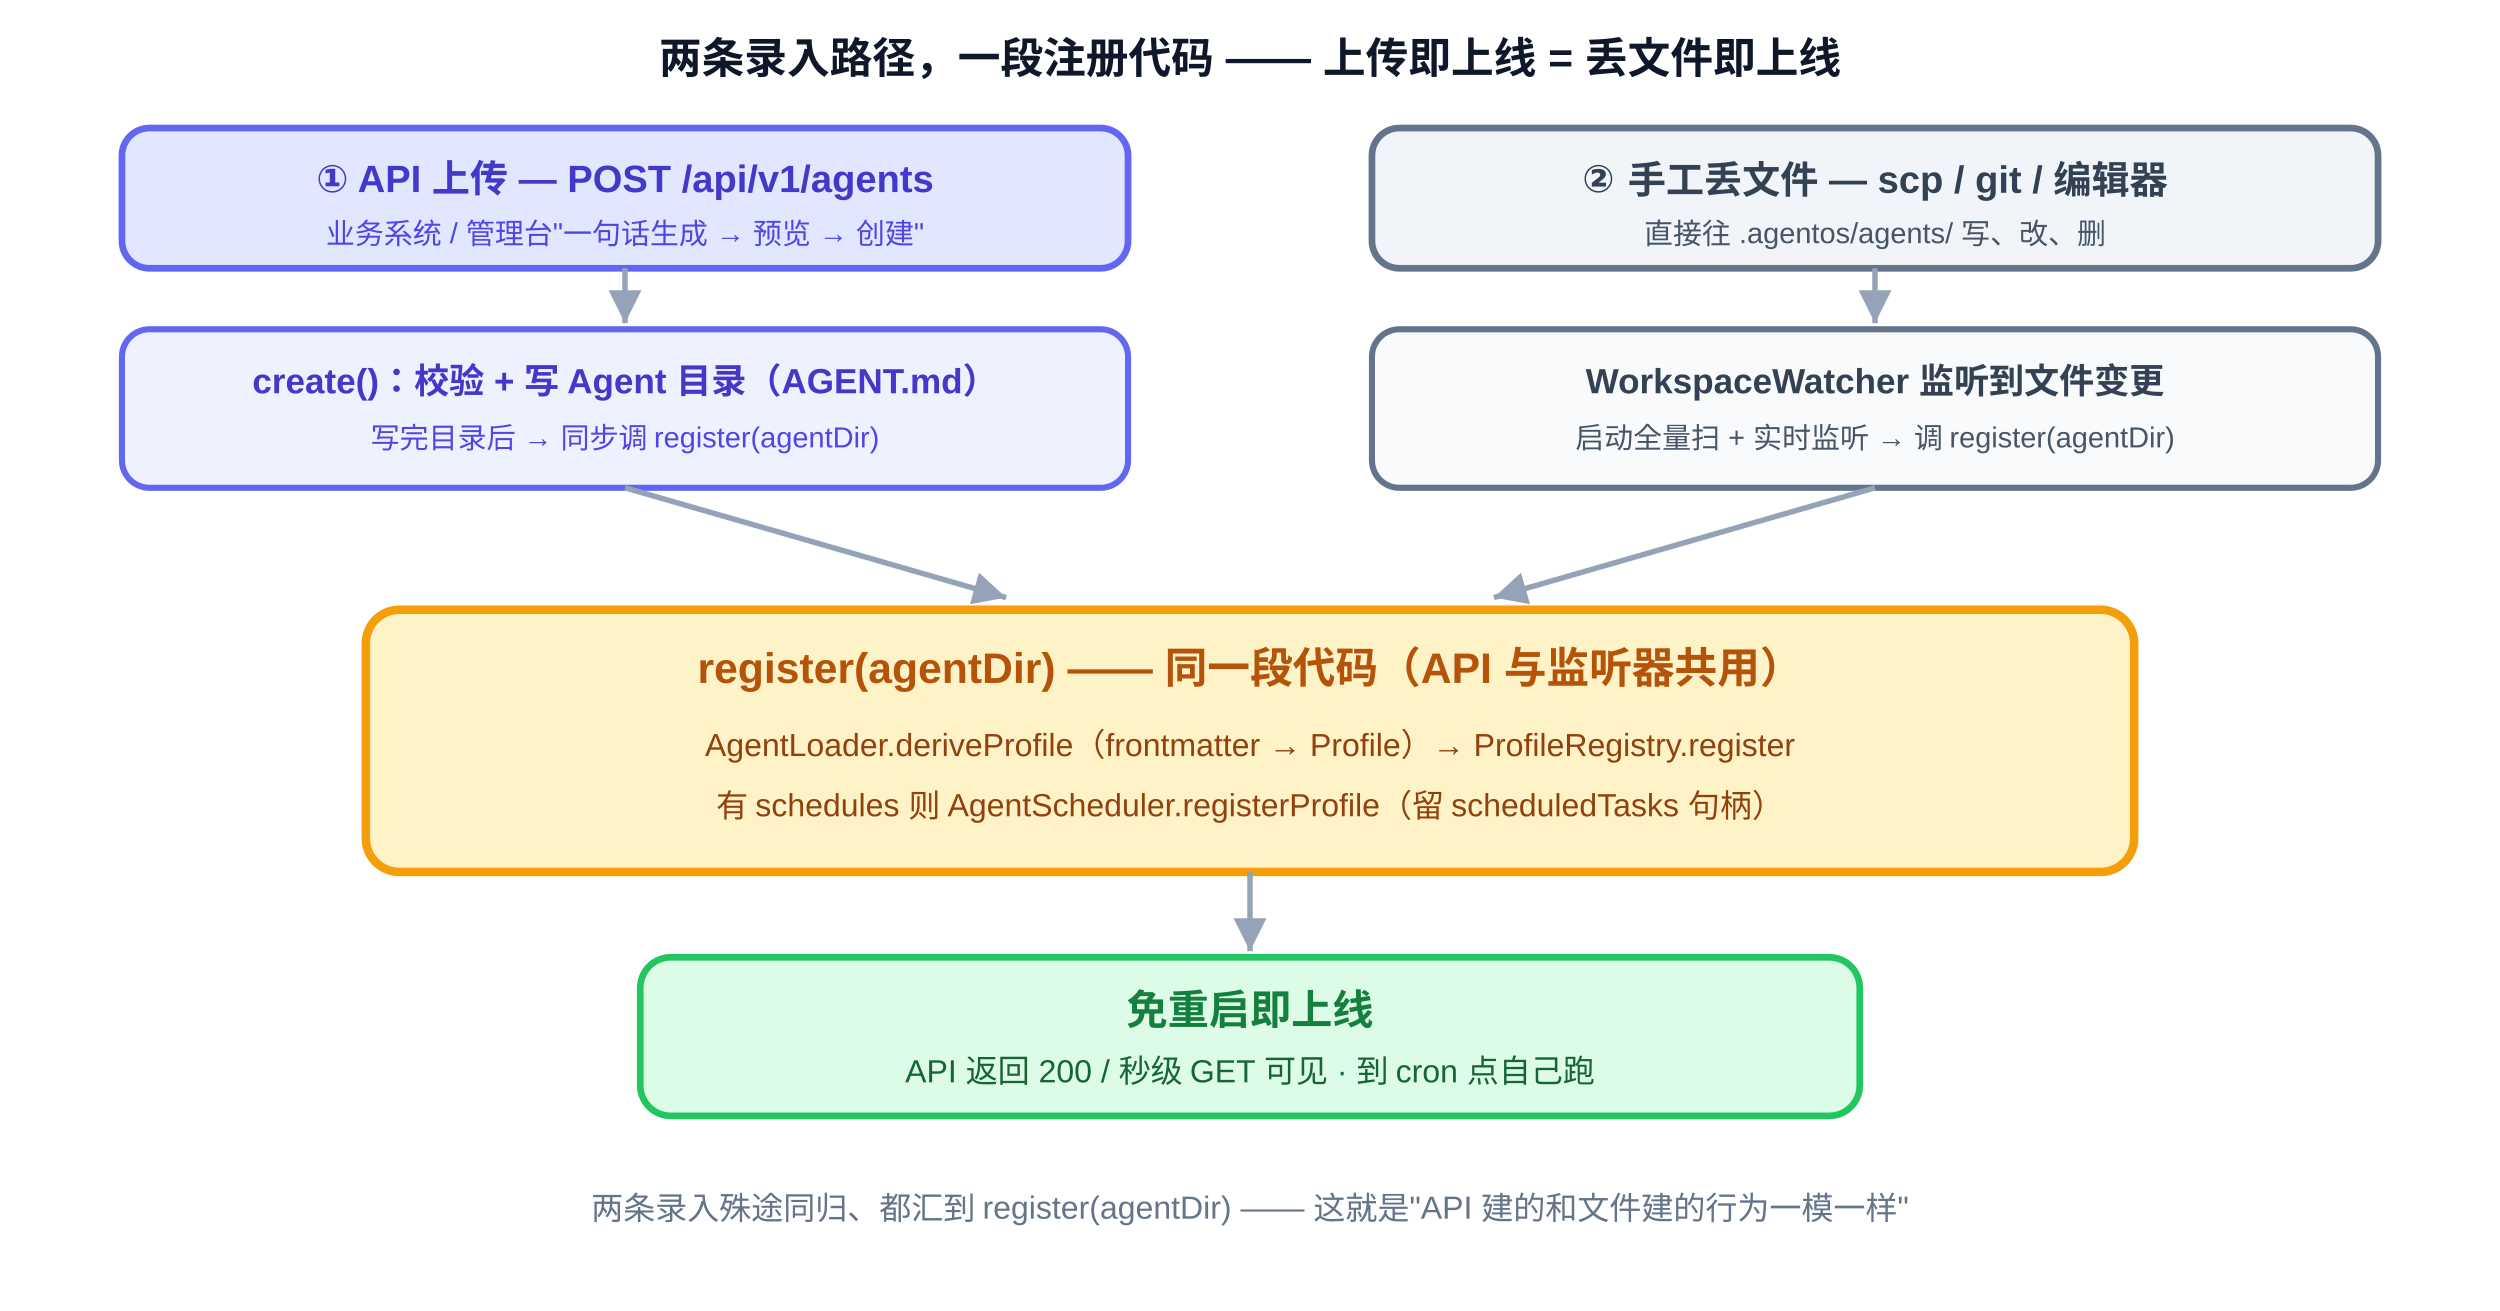
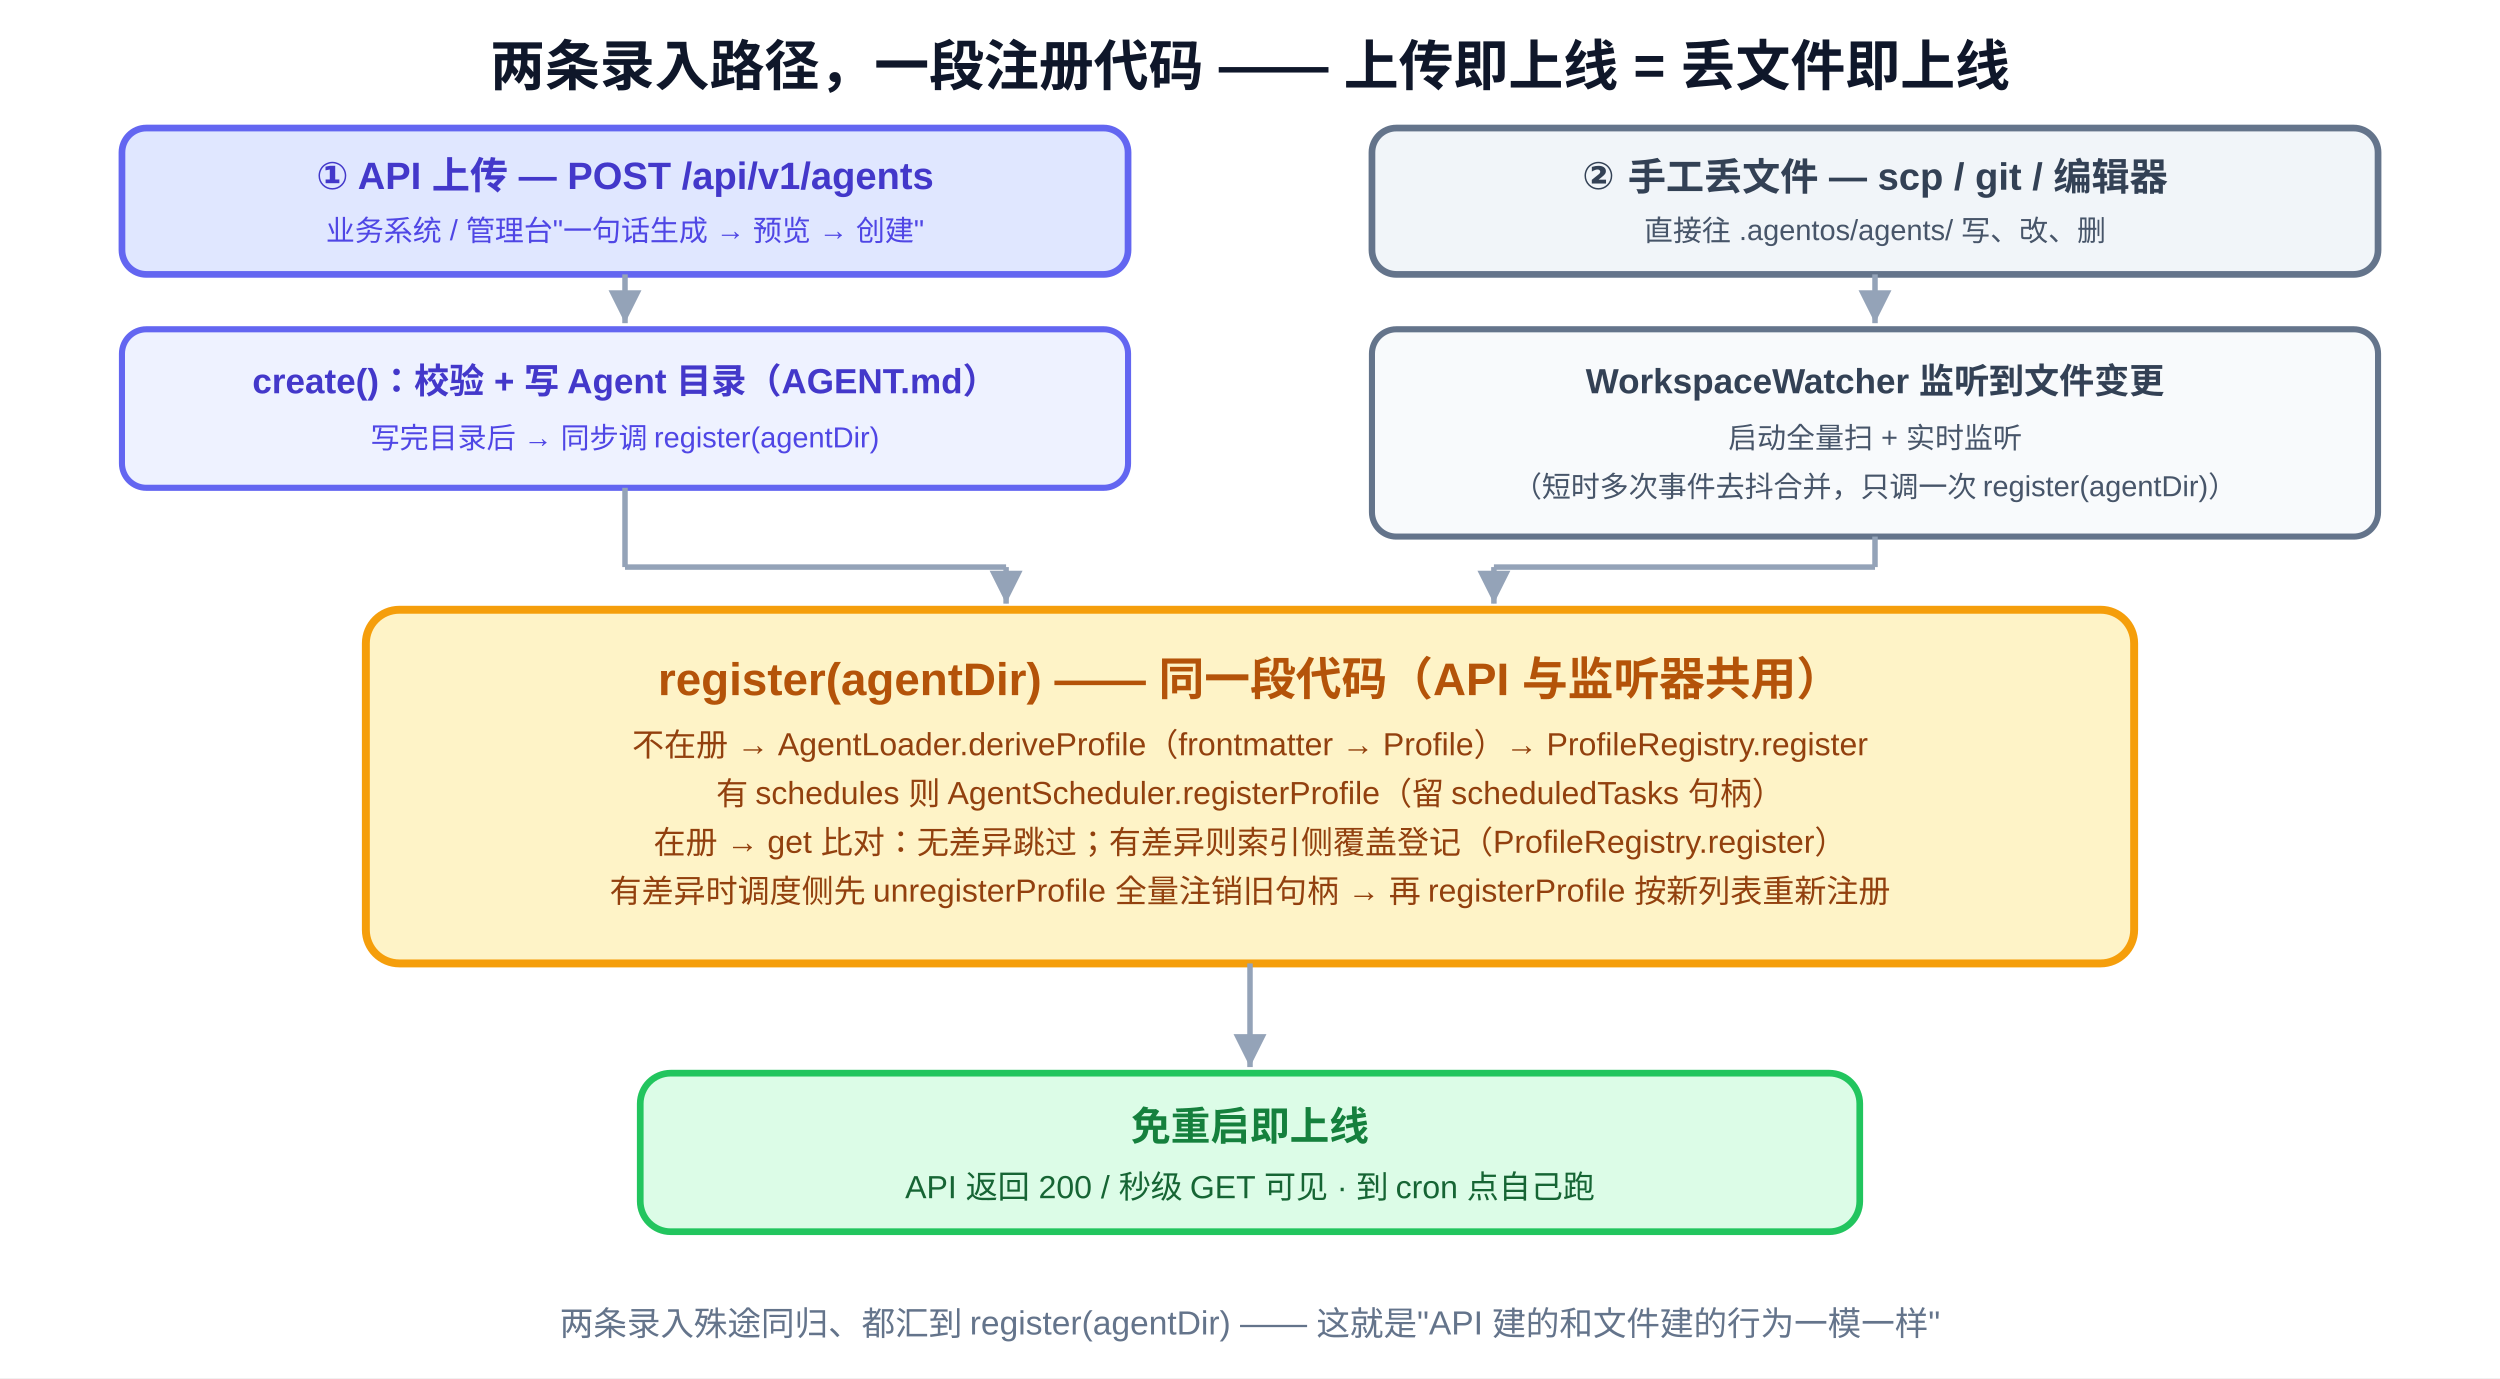
- <svg xmlns="http://www.w3.org/2000/svg" viewBox="0 0 820 430" font-family="Arial, sans-serif">
-   <rect width="820" height="430" fill="#ffffff" />
+ <svg xmlns="http://www.w3.org/2000/svg" viewBox="0 0 820 452" font-family="Arial, sans-serif">
+   <rect width="820" height="452" fill="#ffffff" />
  <defs>
    <marker id="tal1" markerWidth="10" markerHeight="10" refX="6" refY="3" orient="auto">
      <path d="M0,0 L6,3 L0,6 Z" fill="#94a3b8" />
    </marker>
  </defs>
-   <text x="410" y="24" fill="#0f172a" font-size="14" font-weight="bold" text-anchor="middle">两条录入路径，一段注册代码 —— 上传即上线 = 丢文件即上线</text>
-   <rect x="40" y="42" width="330" height="46" rx="9" fill="#e0e7ff" stroke="#6366f1" stroke-width="2.2" />
-   <text x="205" y="63" fill="#4338ca" font-size="12.5" font-weight="bold" text-anchor="middle">① API 上传 — POST /api/v1/agents</text>
-   <text x="205" y="80" fill="#4f46e5" font-size="9.5" text-anchor="middle">业务系统 / 管理台"一句话生成 → 预览 → 创建"</text>
-   <line x1="205" y1="88" x2="205" y2="106" stroke="#94a3b8" stroke-width="1.8" marker-end="url(#tal1)" />
-   <rect x="40" y="108" width="330" height="52" rx="9" fill="#eef2ff" stroke="#6366f1" stroke-width="2" />
+   <text x="410" y="28" fill="#0f172a" font-size="18" font-weight="bold" text-anchor="middle">两条录入路径，一段注册代码 —— 上传即上线 = 丢文件即上线</text>
+   <rect x="40" y="42" width="330" height="48" rx="8" fill="#e0e7ff" stroke="#6366f1" stroke-width="2.2" />
+   <text x="205" y="62" fill="#4338ca" font-size="12.5" font-weight="bold" text-anchor="middle">① API 上传 — POST /api/v1/agents</text>
+   <text x="205" y="79" fill="#4f46e5" font-size="9.5" text-anchor="middle">业务系统 / 管理台"一句话生成 → 预览 → 创建"</text>
+   <line x1="205" y1="90" x2="205" y2="106" stroke="#94a3b8" stroke-width="1.8" marker-end="url(#tal1)" />
+   <rect x="40" y="108" width="330" height="52" rx="8" fill="#eef2ff" stroke="#6366f1" stroke-width="2" />
  <text x="205" y="129" fill="#4338ca" font-size="11.5" font-weight="bold" text-anchor="middle">create()：校验 + 写 Agent 目录（AGENT.md）</text>
  <text x="205" y="147" fill="#4f46e5" font-size="9.5" text-anchor="middle">写完目录后 → 同步调 register(agentDir)</text>
-   <rect x="450" y="42" width="330" height="46" rx="9" fill="#f1f5f9" stroke="#64748b" stroke-width="2.2" />
-   <text x="615" y="63" fill="#334155" font-size="12.5" font-weight="bold" text-anchor="middle">② 手工丢文件 — scp / git / 编辑器</text>
-   <text x="615" y="80" fill="#475569" font-size="9.5" text-anchor="middle">直接往 .agentos/agents/ 写、改、删</text>
-   <line x1="615" y1="88" x2="615" y2="106" stroke="#94a3b8" stroke-width="1.8" marker-end="url(#tal1)" />
-   <rect x="450" y="108" width="330" height="52" rx="9" fill="#f8fafc" stroke="#64748b" stroke-width="2" />
+   <rect x="450" y="42" width="330" height="48" rx="8" fill="#f1f5f9" stroke="#64748b" stroke-width="2.2" />
+   <text x="615" y="62" fill="#334155" font-size="12.5" font-weight="bold" text-anchor="middle">② 手工丢文件 — scp / git / 编辑器</text>
+   <text x="615" y="79" fill="#475569" font-size="9.5" text-anchor="middle">直接往 .agentos/agents/ 写、改、删</text>
+   <line x1="615" y1="90" x2="615" y2="106" stroke="#94a3b8" stroke-width="1.8" marker-end="url(#tal1)" />
+   <rect x="450" y="108" width="330" height="68" rx="8" fill="#f8fafc" stroke="#64748b" stroke-width="2" />
  <text x="615" y="129" fill="#334155" font-size="11.5" font-weight="bold" text-anchor="middle">WorkspaceWatcher 监听到文件变更</text>
-   <text x="615" y="147" fill="#475569" font-size="9.5" text-anchor="middle">启动全量扫 + 实时监听 → 调 register(agentDir)</text>
-   <line x1="205" y1="160" x2="330" y2="196" stroke="#94a3b8" stroke-width="1.8" marker-end="url(#tal1)" />
-   <line x1="615" y1="160" x2="490" y2="196" stroke="#94a3b8" stroke-width="1.8" marker-end="url(#tal1)" />
-   <rect x="120" y="200" width="580" height="86" rx="11" fill="#fef3c7" stroke="#f59e0b" stroke-width="2.8" />
-   <text x="410" y="224" fill="#b45309" font-size="14" font-weight="bold" text-anchor="middle">register(agentDir) —— 同一段代码（API 与监听器共用）</text>
-   <text x="410" y="248" fill="#92400e" font-size="10.5" text-anchor="middle">AgentLoader.deriveProfile（frontmatter → Profile）→ ProfileRegistry.register</text>
-   <text x="410" y="268" fill="#92400e" font-size="10.5" text-anchor="middle">有 schedules 则 AgentScheduler.registerProfile（留 scheduledTasks 句柄）</text>
-   <line x1="410" y1="286" x2="410" y2="312" stroke="#94a3b8" stroke-width="1.8" marker-end="url(#tal1)" />
-   <rect x="210" y="314" width="400" height="52" rx="10" fill="#dcfce7" stroke="#22c55e" stroke-width="2.2" />
-   <text x="410" y="336" fill="#15803d" font-size="13.5" font-weight="bold" text-anchor="middle">免重启即上线</text>
-   <text x="410" y="355" fill="#166534" font-size="10.5" text-anchor="middle">API 返回 200 / 秒级 GET 可见 · 到 cron 点自己跑</text>
-   <text x="410" y="400" fill="#64748b" font-size="10.5" text-anchor="middle">两条录入殊途同归、都汇到 register(agentDir) —— 这就是"API 建的和文件建的行为一模一样"</text>
+   <text x="615" y="147" fill="#475569" font-size="9.5" text-anchor="middle">启动全量扫 + 实时监听</text>
+   <text x="615" y="163" fill="#475569" font-size="9.5" text-anchor="middle">（短时多次事件去抖合并，只调一次 register(agentDir)）</text>
+   <line x1="205" y1="160" x2="205" y2="186" stroke="#94a3b8" stroke-width="1.8" />
+   <line x1="205" y1="186" x2="330" y2="186" stroke="#94a3b8" stroke-width="1.8" />
+   <line x1="330" y1="186" x2="330" y2="198" stroke="#94a3b8" stroke-width="1.8" marker-end="url(#tal1)" />
+   <line x1="615" y1="176" x2="615" y2="186" stroke="#94a3b8" stroke-width="1.8" />
+   <line x1="615" y1="186" x2="490" y2="186" stroke="#94a3b8" stroke-width="1.8" />
+   <line x1="490" y1="186" x2="490" y2="198" stroke="#94a3b8" stroke-width="1.8" marker-end="url(#tal1)" />
+   <rect x="120" y="200" width="580" height="116" rx="11" fill="#fef3c7" stroke="#f59e0b" stroke-width="2.6" />
+   <text x="410" y="228" fill="#b45309" font-size="15" font-weight="bold" text-anchor="middle">register(agentDir) —— 同一段代码（API 与监听器共用）</text>
+   <text x="410" y="248" fill="#92400e" font-size="10.5" text-anchor="middle">不在册 → AgentLoader.deriveProfile（frontmatter → Profile）→ ProfileRegistry.register</text>
+   <text x="410" y="264" fill="#92400e" font-size="10.5" text-anchor="middle">有 schedules 则 AgentScheduler.registerProfile（留 scheduledTasks 句柄）</text>
+   <text x="410" y="280" fill="#92400e" font-size="10.5" text-anchor="middle">在册 → get 比对：无差异跳过；有差异则索引侧覆盖登记（ProfileRegistry.register）</text>
+   <text x="410" y="296" fill="#92400e" font-size="10.5" text-anchor="middle">有差异时调度侧先 unregisterProfile 全量注销旧句柄 → 再 registerProfile 按新列表重新注册</text>
+   <line x1="410" y1="316" x2="410" y2="350" stroke="#94a3b8" stroke-width="1.8" marker-end="url(#tal1)" />
+   <rect x="210" y="352" width="400" height="52" rx="10" fill="#dcfce7" stroke="#22c55e" stroke-width="2.2" />
+   <text x="410" y="374" fill="#15803d" font-size="13" font-weight="bold" text-anchor="middle">免重启即上线</text>
+   <text x="410" y="393" fill="#166534" font-size="10.5" text-anchor="middle">API 返回 200 / 秒级 GET 可见 · 到 cron 点自己跑</text>
+   <text x="410" y="438" fill="#64748b" font-size="11" text-anchor="middle">两条录入殊途同归、都汇到 register(agentDir) —— 这就是"API 建的和文件建的行为一模一样"</text>
</svg>
